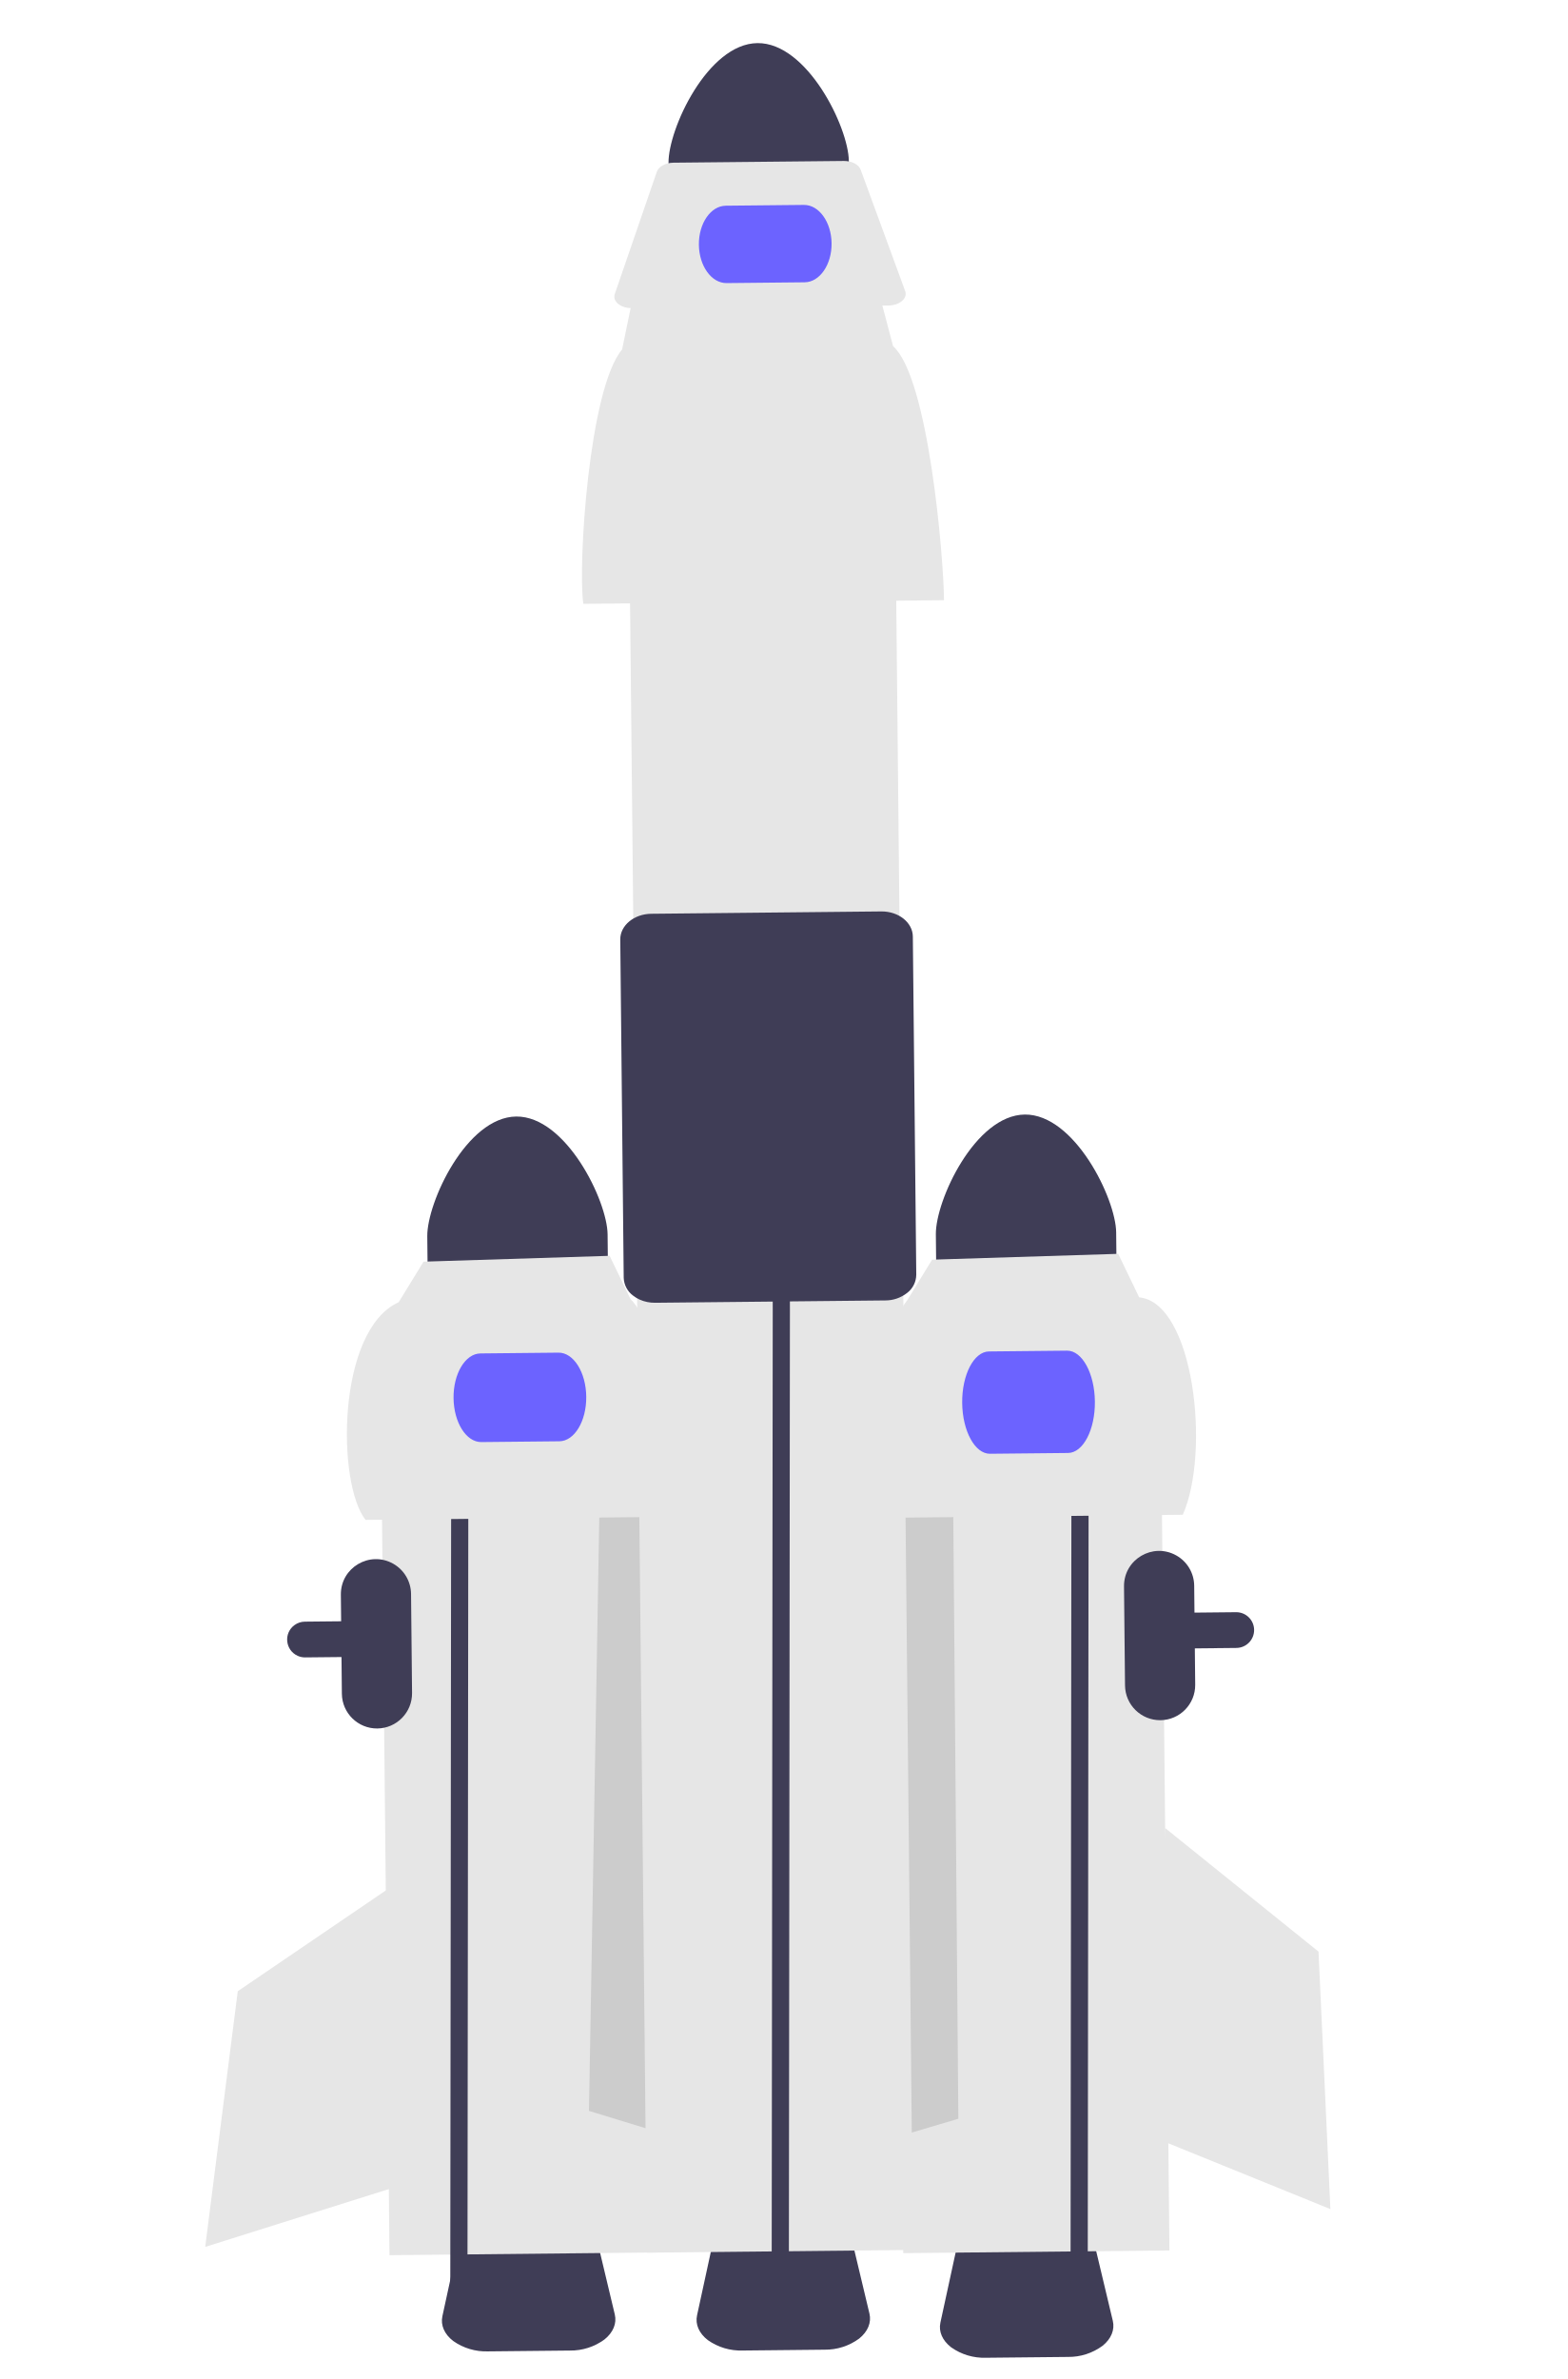
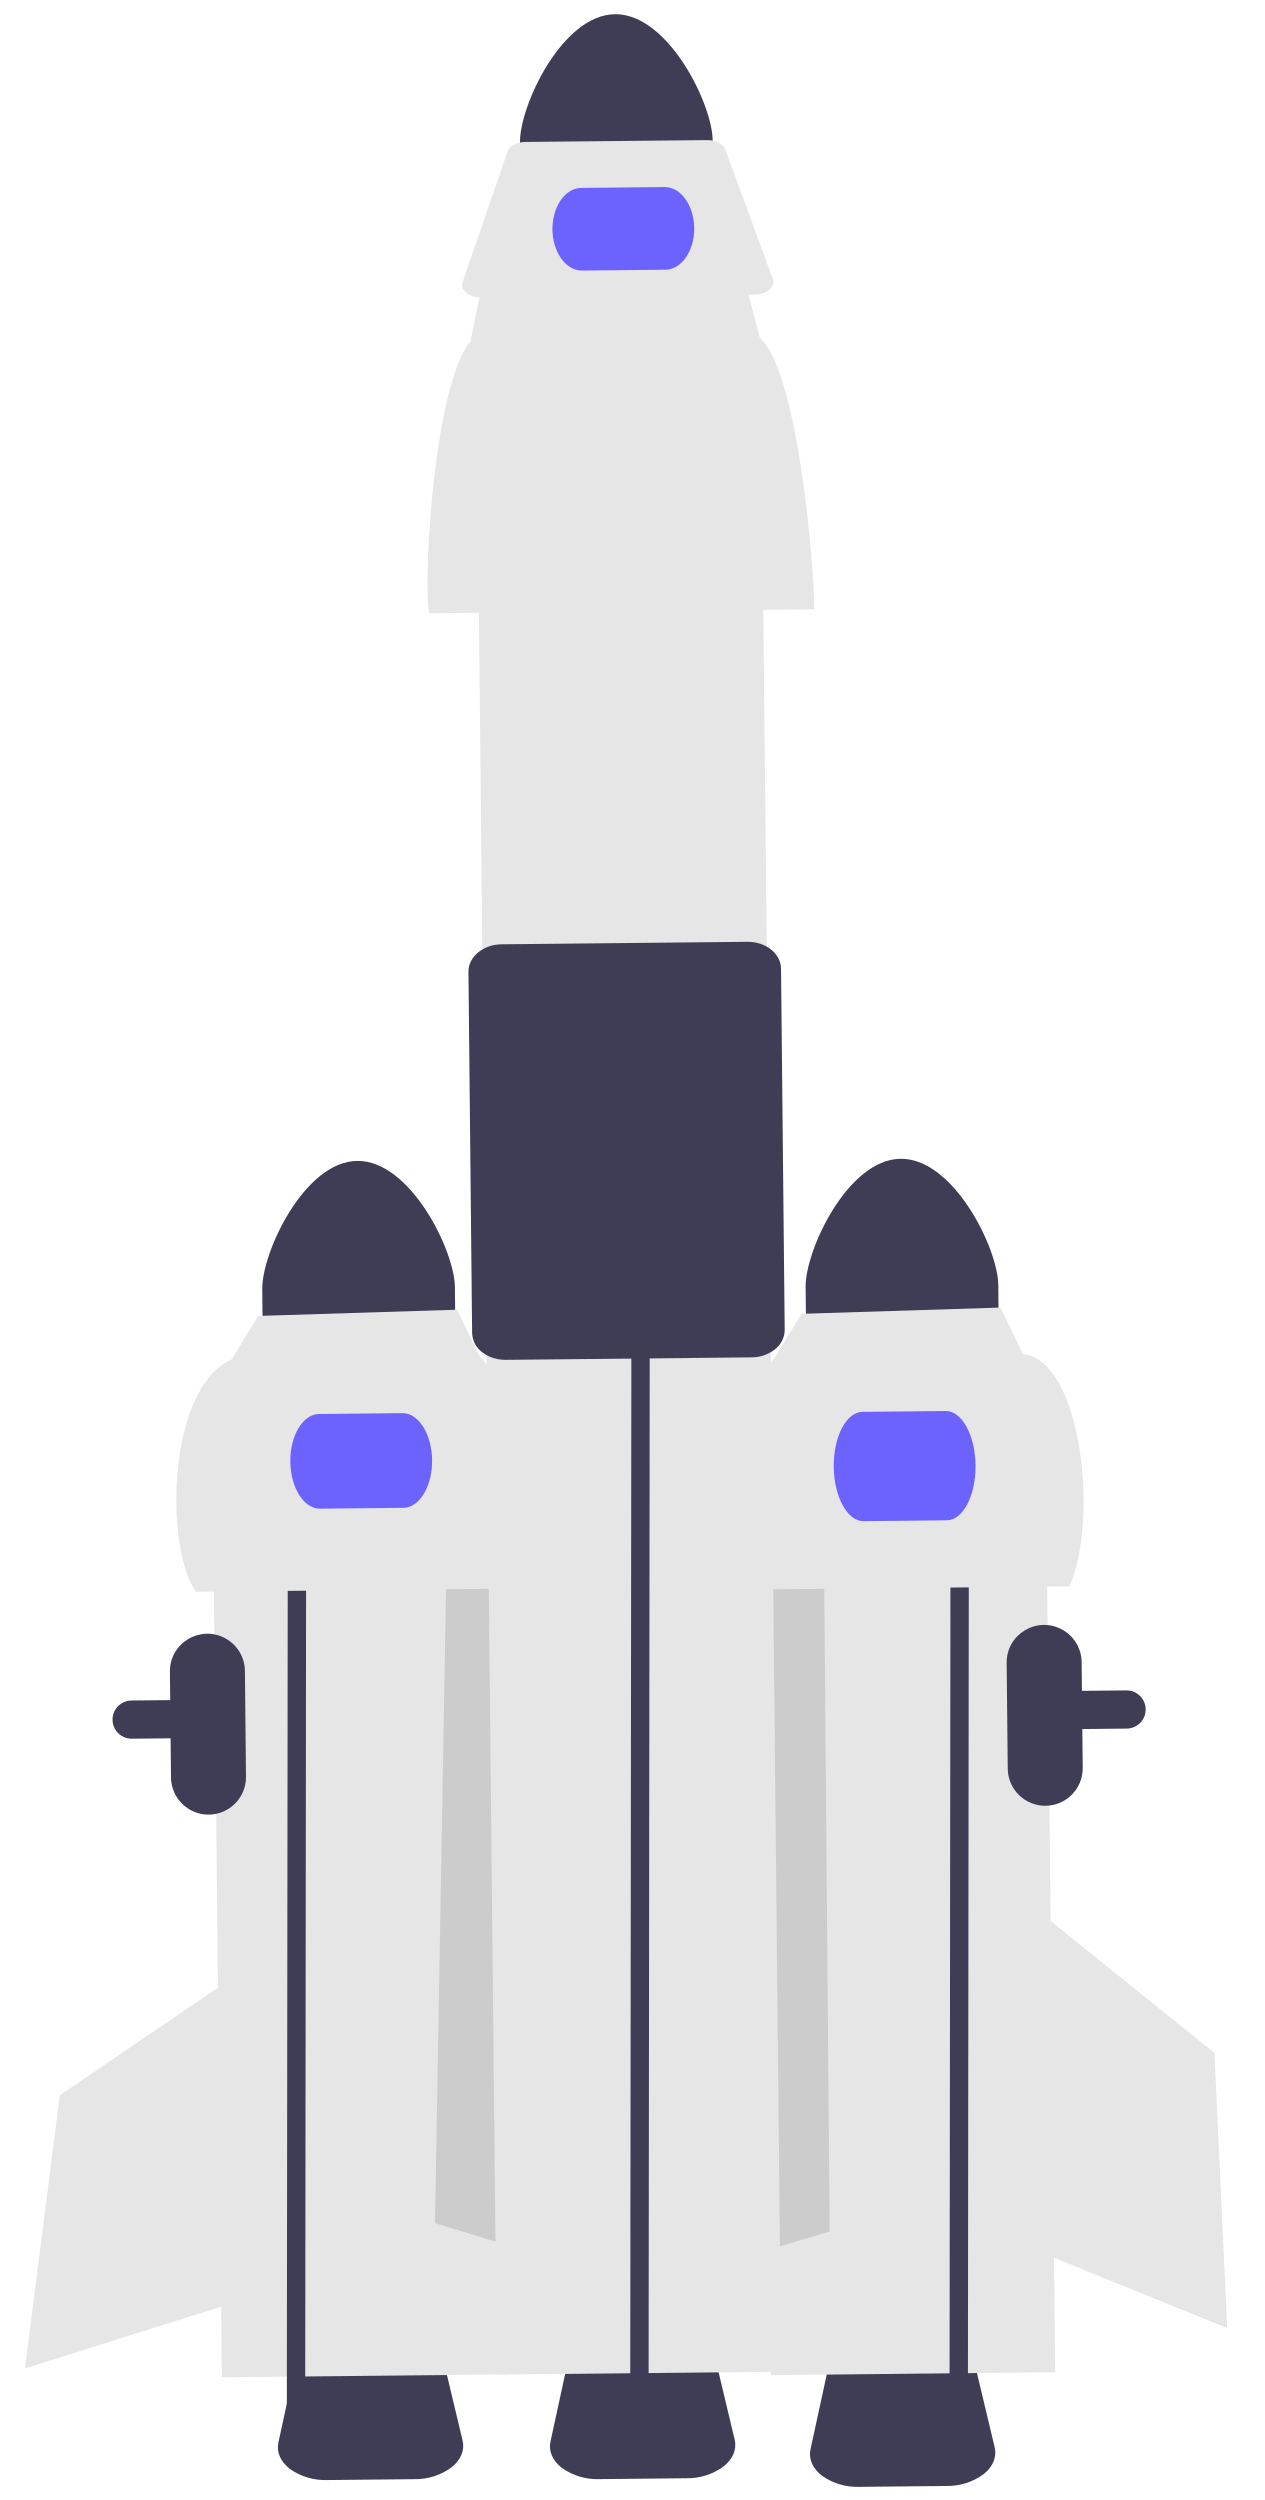
- <svg xmlns="http://www.w3.org/2000/svg" viewBox="94.207 7.247 379.768 576.123">
+ <svg xmlns="http://www.w3.org/2000/svg" viewBox="138.246 14.467 286.636 566.737">
  <path d="M 232.54 576.306 L 212.708 576.854 C 209.696 577.008 206.715 576.173 204.222 574.475 C 202.069 572.873 201.081 570.707 201.514 568.532 L 205.416 548.919 C 206.152 545.219 210.686 542.422 216.196 542.27 L 227.149 541.968 C 232.659 541.815 237.341 544.358 238.279 548.012 L 243.258 567.379 C 243.811 569.527 242.944 571.744 240.882 573.462 C 238.487 575.296 235.557 576.294 232.54 576.306 Z" fill="#3f3d56" transform="matrix(0.999848, 0.017452, -0.017452, 0.999848, 9.796761, -3.796415)" />
  <path d="M 353.163 577.85 L 333.331 578.398 C 330.318 578.553 327.338 577.717 324.845 576.019 C 322.691 574.417 321.703 572.251 322.136 570.077 L 326.039 550.464 C 326.774 546.764 331.309 543.967 336.819 543.814 L 347.771 543.512 C 353.282 543.36 357.963 545.902 358.902 549.556 L 363.881 568.924 C 364.433 571.072 363.566 573.288 361.505 575.007 C 359.109 576.84 356.179 577.839 353.163 577.85 Z" fill="#3f3d56" transform="matrix(0.999848, 0.017452, -0.017452, 0.999848, 9.84208, -5.901268)" />
  <path d="M 166.412 410.238 C 163.35 408.918 162.865 404.779 165.539 402.787 C 166.254 402.254 167.116 401.955 168.007 401.93 L 393.475 395.704 C 395.866 395.638 397.857 397.522 397.924 399.912 L 397.924 399.913 C 397.987 402.302 396.104 404.292 393.715 404.361 L 393.714 404.361 L 168.246 410.587 C 167.617 410.606 166.991 410.487 166.412 410.238 Z" fill="#3f3d56" transform="matrix(0.999848, 0.017452, -0.017452, 0.999848, 7.078433, -4.840145)" />
  <rect x="-356.219" y="-515.396" width="64.474" height="217.68" transform="matrix(0.999948, -0.010153, 0.010153, 0.999948, 547.7681, 847.4697)" fill="#e6e6e6" />
  <polygon points="250.835 331.083 238.446 364.832 238.457 518.591 253.553 522.92 250.835 331.083" fill="#ccc" transform="matrix(0.999848, 0.017452, -0.017452, 0.999848, 7.489454, -4.228129)" />
  <path d="M 218.857 277.65 C 206.799 277.993 197.6 298.86 197.821 307.002 L 198.228 321.744 L 241.887 320.538 L 241.48 305.797 C 241.252 297.654 230.915 277.327 218.857 277.65 Z" fill="#3f3d56" transform="matrix(0.999848, 0.017452, -0.017452, 0.999848, 5.263733, -3.791194)" />
  <path d="M 185.954 425.828 C 181.264 425.952 177.358 422.256 177.223 417.566 L 176.56 393.575 C 176.38 387.034 183.348 382.75 189.102 385.864 C 191.773 387.31 193.47 390.07 193.554 393.105 L 194.216 417.096 C 194.34 421.787 190.645 425.693 185.954 425.828 Z" fill="#3f3d56" transform="matrix(0.999848, 0.017452, -0.017452, 0.999848, 7.101995, -3.17364)" />
  <polyline points="201.643 336.582 201.338 320.727 205.496 320.624 205.801 336.428 209.57 566.774 205.411 566.889" fill="#3f3d56" transform="matrix(0.999848, 0.017452, -0.017452, 0.999848, 7.775686, -3.517981)" />
  <path d="M 258.043 373.868 L 183.304 375.931 C 176.166 367.226 175.517 330.139 190.415 323.08 L 196.258 313.16 L 241.3 310.961 L 246.564 321.406 C 253.975 327.712 257.796 364.568 258.043 373.868 Z" fill="#e6e6e6" transform="matrix(0.999848, 0.017452, -0.017452, 0.999848, 6.027022, -3.756203)" />
  <path d="M 229.876 356.114 L 210.976 356.636 C 207.328 356.736 204.228 352.005 204.064 346.089 C 203.901 340.174 206.736 335.278 210.383 335.178 L 229.283 334.656 C 232.93 334.555 236.031 339.287 236.194 345.202 C 236.358 351.117 233.523 356.013 229.876 356.114 Z" fill="#6c63ff" transform="matrix(0.999848, 0.017452, -0.017452, 0.999848, 6.065705, -3.78903)" />
  <polygon points="190.452 462.215 151.493 489.735 144.687 551.785 190.135 536.6 190.452 462.215" fill="#e6e6e6" transform="matrix(0.999848, 0.017452, -0.017452, 0.999848, 8.873635, -2.847193)" />
  <rect x="-480.63" y="-512.731" width="64.474" height="217.68" transform="matrix(0.999948, -0.010153, 0.010153, 0.999948, 796.583, 843.0485)" fill="#e6e6e6" />
  <polygon points="310.681 333.089 323.942 366.505 327.921 520.213 312.942 524.932 310.681 333.089" fill="#ccc" transform="matrix(0.999848, 0.017452, -0.017452, 0.999848, 7.535678, -5.507074)" />
  <path d="M 342.037 277.169 C 329.98 277.511 320.78 298.378 321.001 306.521 L 321.408 321.262 L 365.067 320.057 L 364.66 305.315 C 364.432 297.172 354.095 276.845 342.037 277.169 Z" fill="#3f3d56" transform="matrix(0.999848, 0.017452, -0.017452, 0.999848, 5.274089, -5.940993)" />
  <polyline points="351.867 344.17 351.562 328.315 355.72 328.211 356.025 344.016 359.794 574.362 355.635 574.477" fill="#3f3d56" transform="matrix(0.999848, 0.017452, -0.017452, 0.999848, 7.930981, -6.138521)" />
  <path d="M 381.221 373.451 L 306.483 375.515 C 305.18 367.638 306.866 330.882 313.594 322.664 L 319.436 312.743 L 364.479 310.545 L 369.743 320.99 C 383.042 322.073 387.693 358.193 381.221 373.451 Z" fill="#e6e6e6" transform="matrix(0.999848, 0.017452, -0.017452, 0.999848, 6.039083, -5.970284)" />
  <path d="M 353.117 358.944 L 334.217 359.466 C 330.57 359.567 327.449 354.092 327.26 347.264 C 327.072 340.436 329.886 334.798 333.533 334.697 L 352.433 334.175 C 356.08 334.074 359.202 339.549 359.39 346.377 C 359.579 353.205 356.764 358.843 353.117 358.944 Z" fill="#6c63ff" transform="matrix(0.999848, 0.017452, -0.017452, 0.999848, 6.104965, -5.938856)" />
  <polygon points="375.611 450.275 413.274 479.543 417.24 541.84 372.534 524.596 375.611 450.275" fill="#e6e6e6" transform="matrix(0.999848, 0.017452, -0.017452, 0.999848, 8.717288, -6.815982)" />
  <path d="M 277.287 17.7 C 265.23 18.042 256.03 38.909 256.252 47.052 L 256.659 61.793 L 300.318 60.588 L 299.911 45.846 C 299.682 37.704 289.345 17.376 277.287 17.7 Z" fill="#3f3d56" transform="matrix(0.999848, 0.017452, -0.017452, 0.999848, 0.736, -4.850516)" />
  <path d="M 294.219 576.097 L 274.387 576.645 C 271.374 576.799 268.394 575.964 265.901 574.266 C 263.747 572.664 262.759 570.498 263.192 568.323 L 267.095 548.71 C 267.83 545.01 272.364 542.213 277.875 542.061 L 288.827 541.759 C 294.338 541.606 299.019 544.149 299.958 547.803 L 304.937 567.17 C 305.489 569.318 304.622 571.535 302.56 573.253 C 300.165 575.087 297.235 576.085 294.219 576.097 Z" fill="#3f3d56" transform="matrix(0.999848, 0.017452, -0.017452, 0.999848, 9.802507, -4.87285)" />
  <rect x="-415.453" y="-291.401" width="64.474" height="440.016" transform="matrix(0.999948, -0.010153, 0.010153, 0.999948, 664.7896, 399.947)" fill="#e6e6e6" />
  <polyline points="279.499 324.605 279.194 308.75 283.352 308.647 283.657 324.451 287.426 554.797 283.267 554.912" fill="#3f3d56" transform="matrix(0.999848, 0.017452, -0.017452, 0.999848, 7.578521, -4.878541)" />
  <path d="M 323.47 151.834 L 236.144 154.245 C 234.622 145.042 236.591 102.095 244.453 92.493 L 246.607 81.031 L 306.904 79.366 L 310.058 90.537 C 318.717 97.905 323.182 140.968 323.47 151.834 Z" fill="#e6e6e6" transform="matrix(0.999848, 0.017452, -0.017452, 0.999848, 2.081056, -4.861229)" />
  <path d="M 309.729 80.692 L 247.507 82.41 C 245.21 82.474 243.314 81.268 243.271 79.717 C 243.265 79.494 243.298 79.271 243.368 79.059 L 253.033 49.283 C 253.447 48.008 255.094 47.072 257.017 47.019 L 298.281 45.88 C 300.204 45.826 301.901 46.67 302.384 47.921 L 313.678 77.117 C 314.255 78.61 312.921 80.164 310.698 80.588 C 310.379 80.649 310.055 80.683 309.729 80.692 Z" fill="#e6e6e6" transform="matrix(0.999848, 0.017452, -0.017452, 0.999848, 1.161873, -4.851308)" />
  <path d="M 249.959 322.508 C 249.397 322.267 248.866 321.96 248.378 321.593 C 246.959 320.597 246.081 319.002 245.999 317.271 L 243.738 235.393 C 243.645 232.004 246.963 229.153 251.135 229.037 L 306.839 227.499 C 311.012 227.383 314.482 230.048 314.576 233.437 L 316.836 315.315 C 316.85 317.048 316.061 318.689 314.7 319.761 C 313.212 320.973 311.357 321.646 309.438 321.671 L 253.736 323.209 C 252.441 323.252 251.152 323.013 249.959 322.508 Z" fill="#3f3d56" transform="matrix(0.999848, 0.017452, -0.017452, 0.999848, 4.848149, -4.849591)" />
  <path d="M 289.26 75.443 L 270.36 75.965 C 266.713 76.066 263.629 71.945 263.486 66.781 C 263.344 61.616 266.195 57.332 269.842 57.231 L 288.743 56.709 C 292.39 56.609 295.474 60.729 295.616 65.893 C 295.759 71.058 292.907 75.342 289.26 75.443 Z" fill="#6c63ff" transform="matrix(0.999848, 0.017452, -0.017452, 0.999848, 1.200282, -4.868595)" />
  <path d="M 375.638 423.821 C 370.948 423.945 367.042 420.249 366.907 415.558 L 366.244 391.568 C 366.072 385.027 373.045 380.752 378.796 383.873 C 381.458 385.318 383.15 388.071 383.238 391.098 L 383.9 415.089 C 384.024 419.78 380.328 423.686 375.638 423.821 Z" fill="#3f3d56" transform="matrix(0.999848, 0.017452, -0.017452, 0.999848, 7.095954, -6.484295)" />
</svg>
